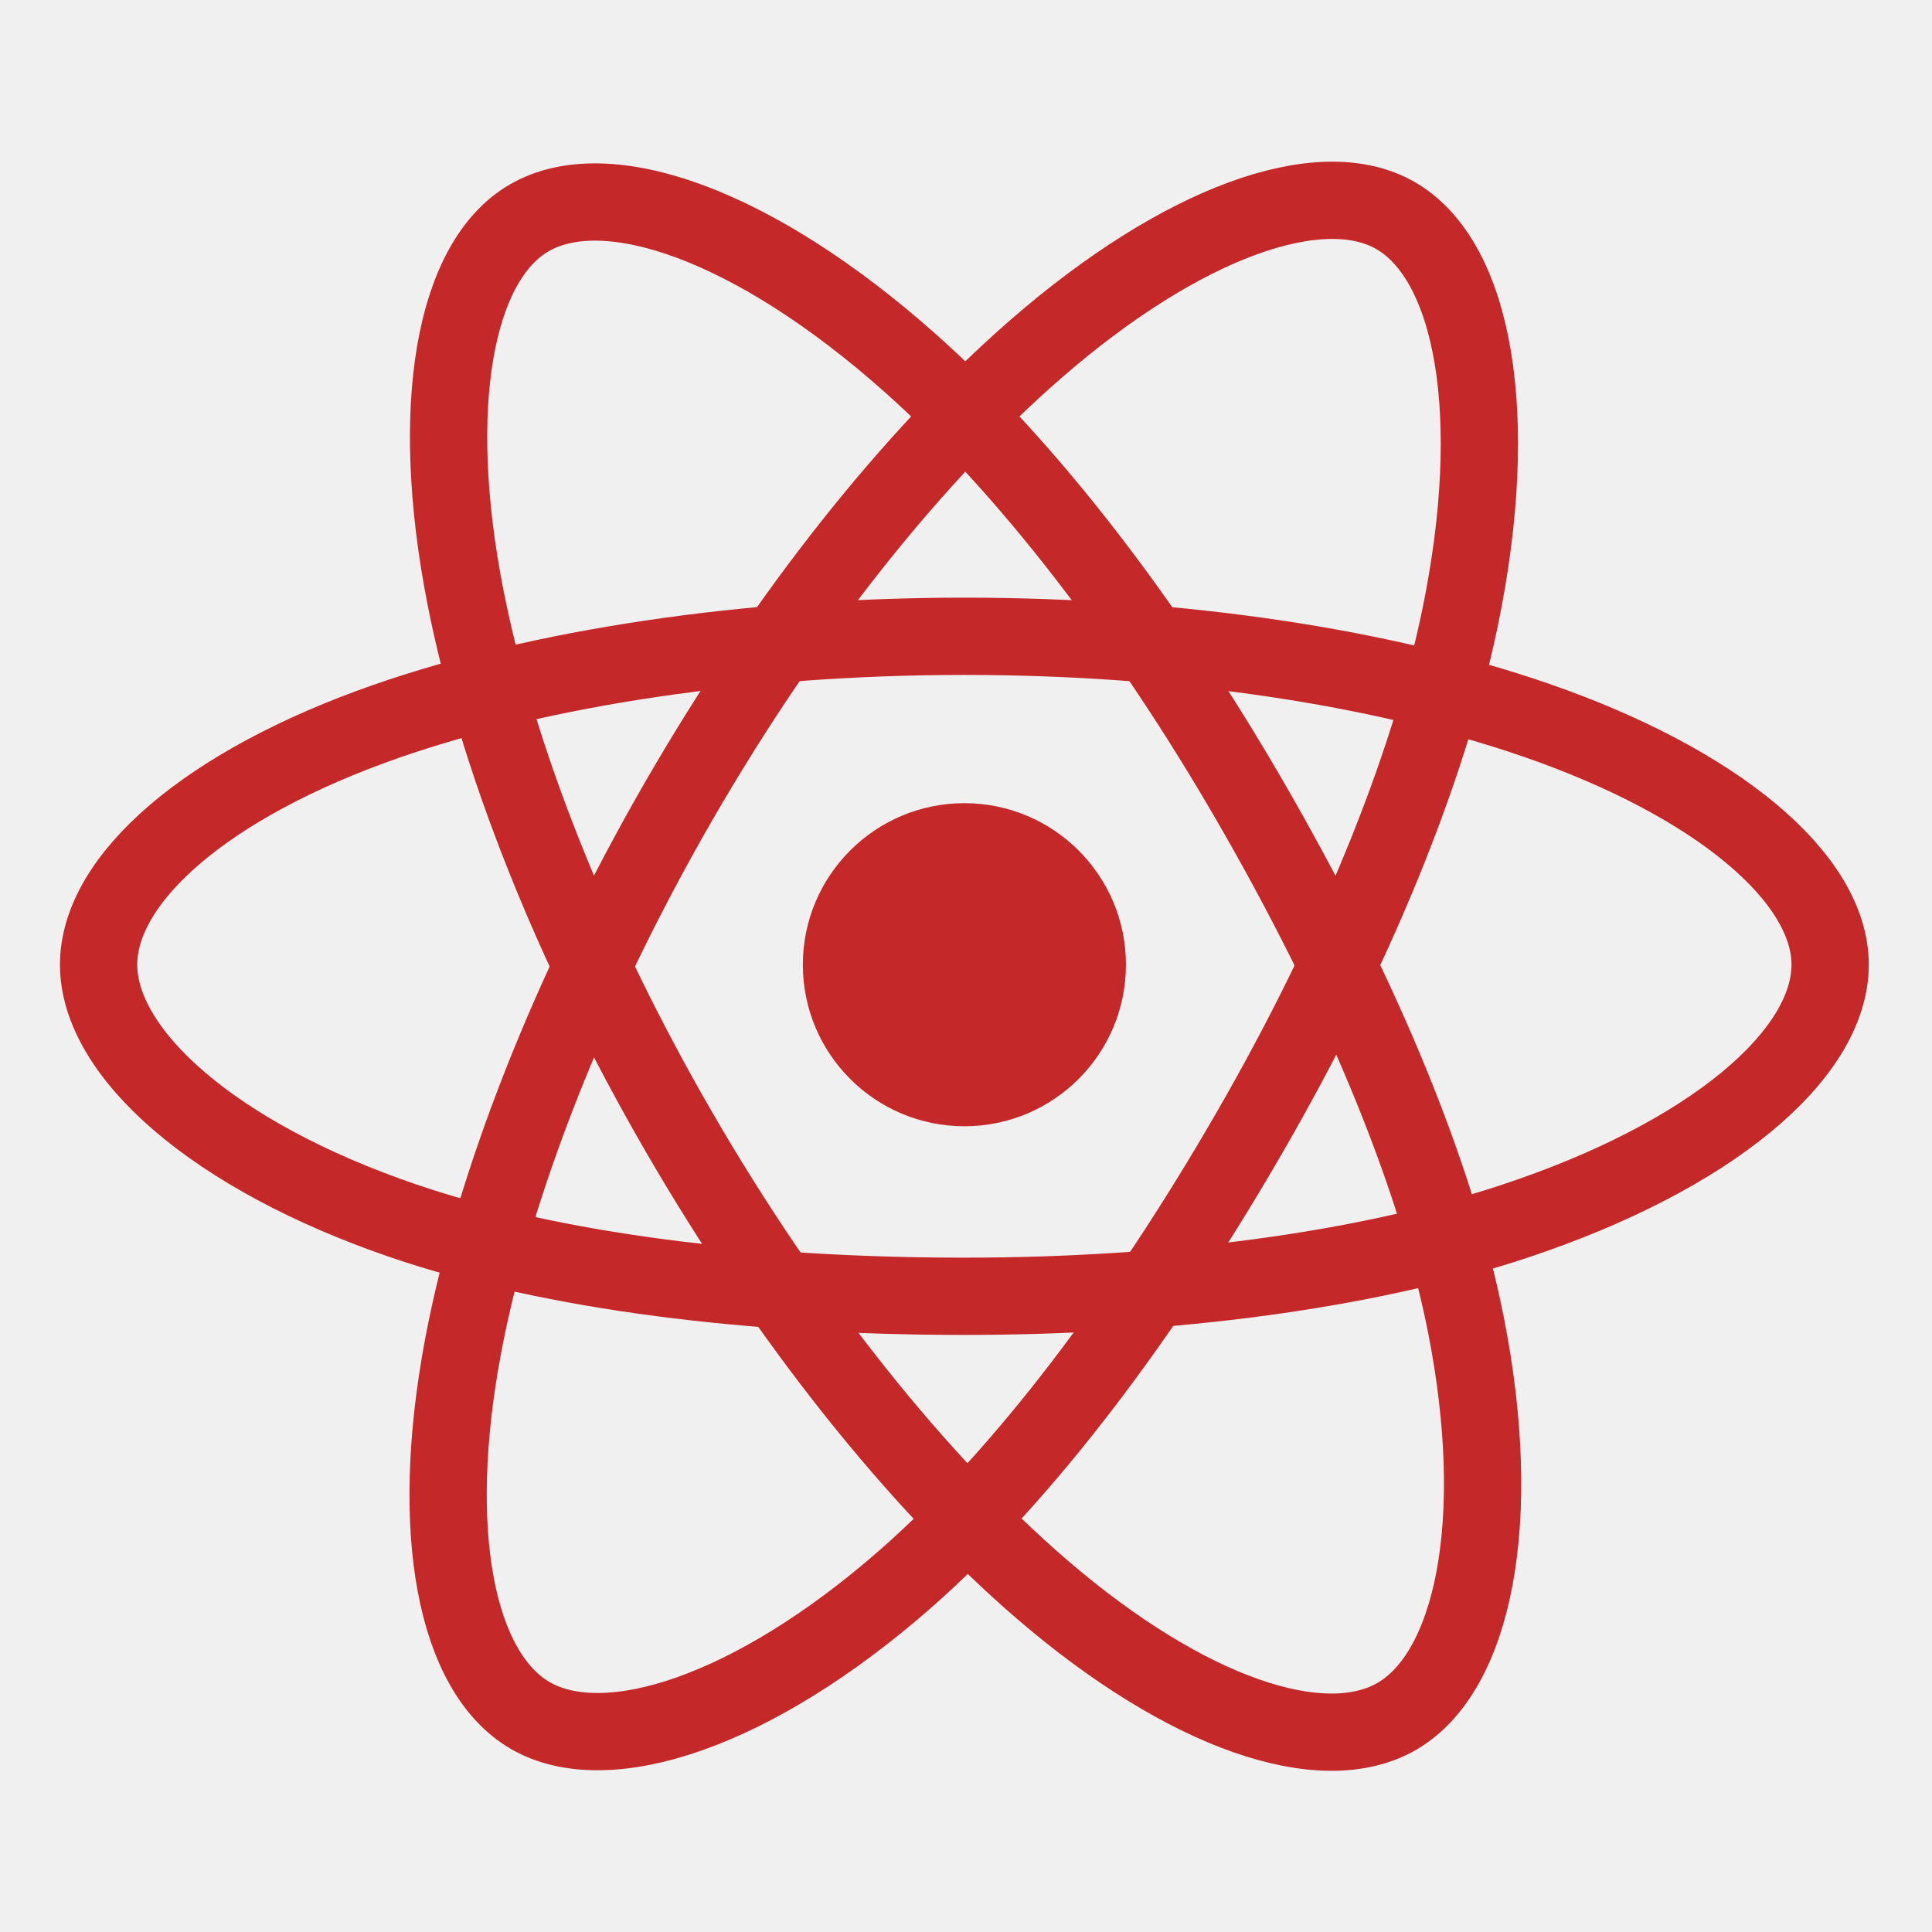
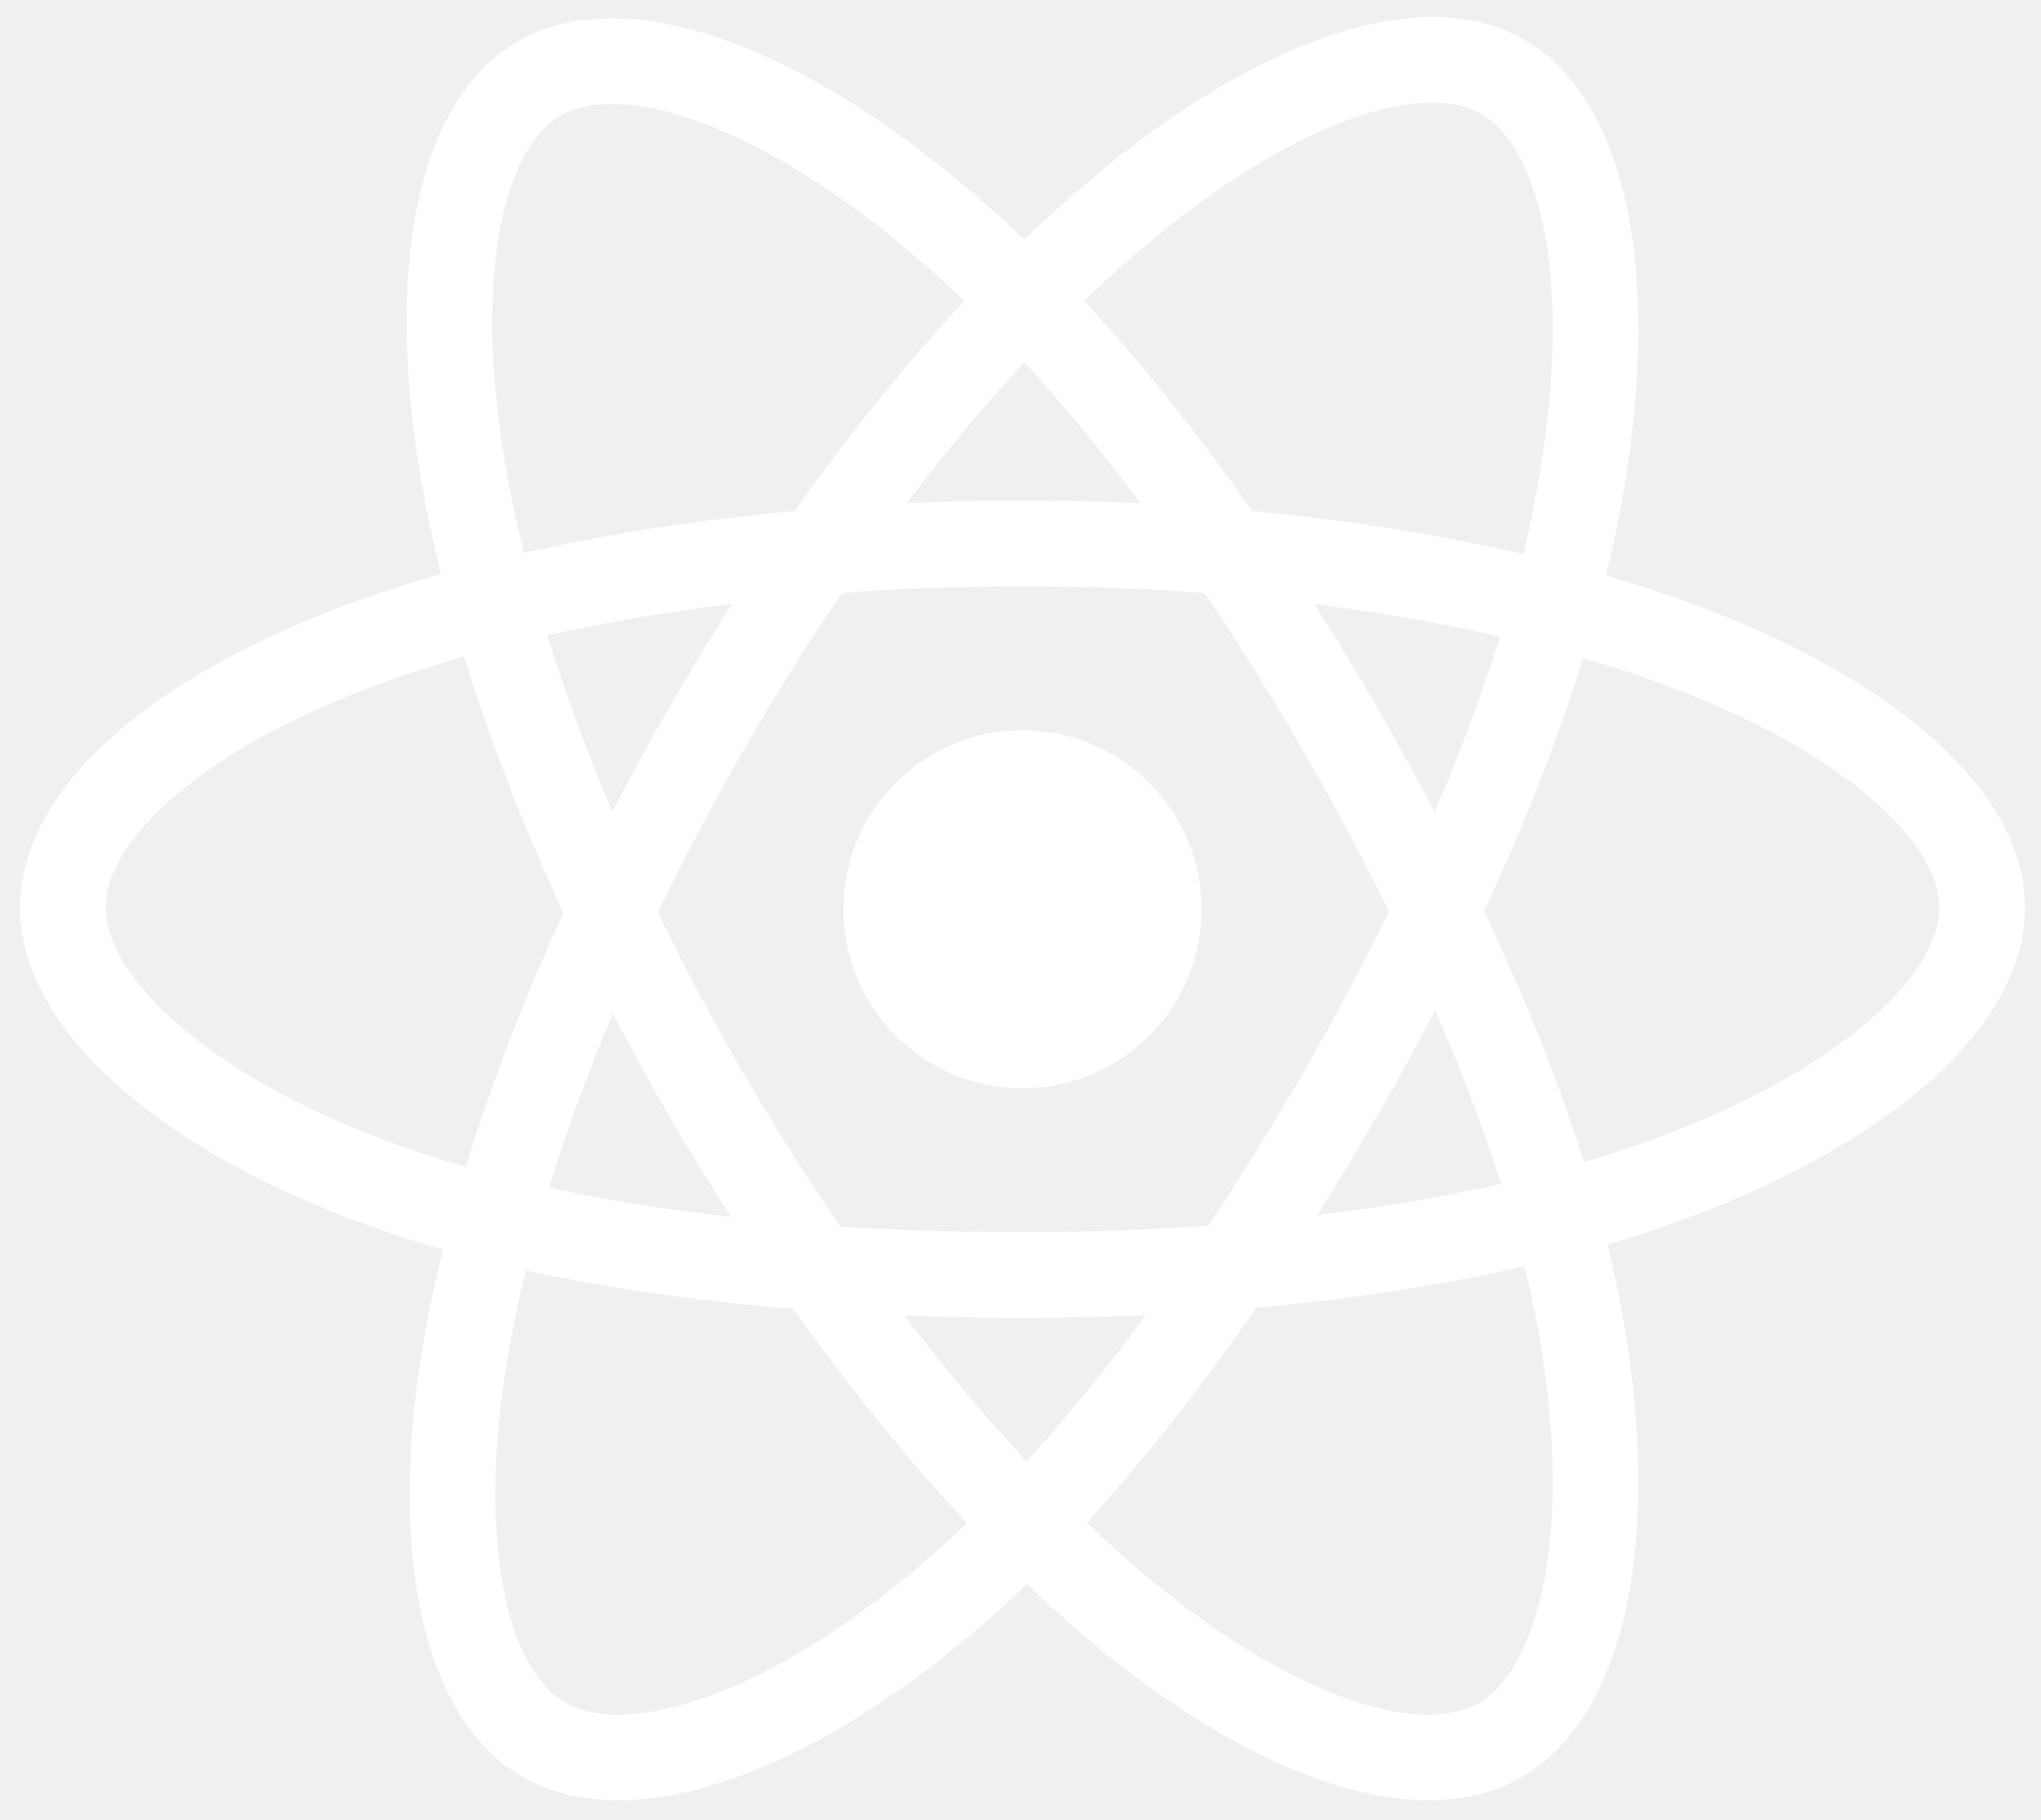
- <svg xmlns="http://www.w3.org/2000/svg" width="3619" height="3619" viewBox="0 0 3619 3619" fill="none">
-   <path d="M1806.5 2109.7C1973.62 2109.7 2109.1 1974.22 2109.1 1807.1C2109.1 1639.98 1973.62 1504.5 1806.5 1504.5C1639.38 1504.5 1503.9 1639.98 1503.9 1807.1C1503.9 1974.22 1639.38 2109.7 1806.5 2109.7Z" fill="#C52828" />
-   <path d="M1806.5 1191.9C2212.7 1191.9 2590.1 1250.2 2874.6 1348.1C3217.4 1466.1 3428.2 1645 3428.2 1807C3428.2 1975.8 3204.8 2165.9 2836.7 2287.8C2558.4 2380 2192.1 2428.2 1806.5 2428.2C1411.1 2428.2 1036.8 2383 755.3 2286.8C399.2 2165.1 184.7 1972.6 184.7 1807C184.7 1646.3 386 1468.8 724 1351C1009.6 1251.5 1396.3 1191.9 1806.5 1191.9V1191.9Z" stroke="#C52828" stroke-width="144.746" stroke-miterlimit="10" />
-   <path d="M1271 1501.3C1473.9 1149.4 1713 851.6 1940 654.1C2213.5 416.1 2473.8 322.9 2614.1 403.8C2760.3 488.1 2813.4 776.6 2735.1 1156.5C2675.9 1443.7 2534.7 1785 2342 2119.1C2144.5 2461.6 1918.3 2763.3 1694.4 2959.1C1411.1 3206.8 1137.1 3296.4 993.7 3213.7C854.5 3133.4 801.3 2870.4 868 2518.7C924.4 2221.3 1066 1856.6 1271 1501.3V1501.3Z" stroke="#C52828" stroke-width="144.746" stroke-miterlimit="10" />
-   <path d="M1271.5 2119.8C1068 1768.2 929.4 1412.4 871.6 1117.1C802 761.3 851.2 489.2 991.4 408.1C1137.5 323.5 1413.9 421.6 1703.9 679.1C1923.2 873.8 2148.3 1166.6 2341.5 1500.4C2539.6 1842.6 2688.1 2189.2 2745.8 2480.9C2818.9 2850.1 2759.7 3132.2 2616.4 3215.1C2477.3 3295.6 2222.9 3210.4 1951.5 2976.9C1722.3 2779.6 1477 2474.8 1271.5 2119.8V2119.8Z" stroke="#C52828" stroke-width="144.746" stroke-miterlimit="10" />
+ <svg xmlns="http://www.w3.org/2000/svg" width="83" height="74" viewBox="0 0 83 74" fill="none">
+   <path d="M41.583 22.095C51.358 22.095 60.439 23.498 67.286 25.854C75.535 28.694 80.608 32.999 80.608 36.897C80.608 40.959 75.232 45.534 66.374 48.467C59.676 50.686 50.862 51.846 41.583 51.846C32.068 51.846 23.06 50.758 16.286 48.443C7.717 45.514 2.555 40.882 2.555 36.897C2.555 33.03 7.399 28.759 15.533 25.924C22.406 23.529 31.711 22.095 41.583 22.095V22.095Z" stroke="white" stroke-width="3.483" stroke-miterlimit="10" />
+   <path d="M41.581 44.252C45.603 44.252 48.863 40.992 48.863 36.97C48.863 32.949 45.603 29.689 41.581 29.689C37.56 29.689 34.3 32.949 34.3 36.97C34.3 40.992 37.56 44.252 41.581 44.252Z" fill="white" />
+   <path d="M28.653 44.388C23.756 35.927 20.421 27.365 19.03 20.259C17.355 11.697 18.539 5.149 21.913 3.197C25.428 1.162 32.08 3.522 39.059 9.719C44.336 14.404 49.753 21.45 54.402 29.483C59.169 37.718 62.742 46.058 64.131 53.078C65.89 61.962 64.466 68.751 61.017 70.746C57.67 72.683 51.548 70.633 45.017 65.014C39.501 60.266 33.598 52.931 28.653 44.388V44.388Z" stroke="white" stroke-width="3.483" stroke-miterlimit="10" />
+   <path d="M28.786 29.529C33.669 21.061 39.422 13.894 44.885 9.142C51.466 3.414 57.73 1.171 61.106 3.118C64.625 5.147 65.903 12.089 64.018 21.231C62.594 28.143 59.196 36.356 54.559 44.396C49.806 52.638 44.363 59.898 38.975 64.61C32.157 70.57 25.564 72.726 22.113 70.736C18.763 68.804 17.483 62.475 19.088 54.012C20.445 46.855 23.853 38.079 28.786 29.529V29.529Z" stroke="white" stroke-width="3.483" stroke-miterlimit="10" />
</svg>
